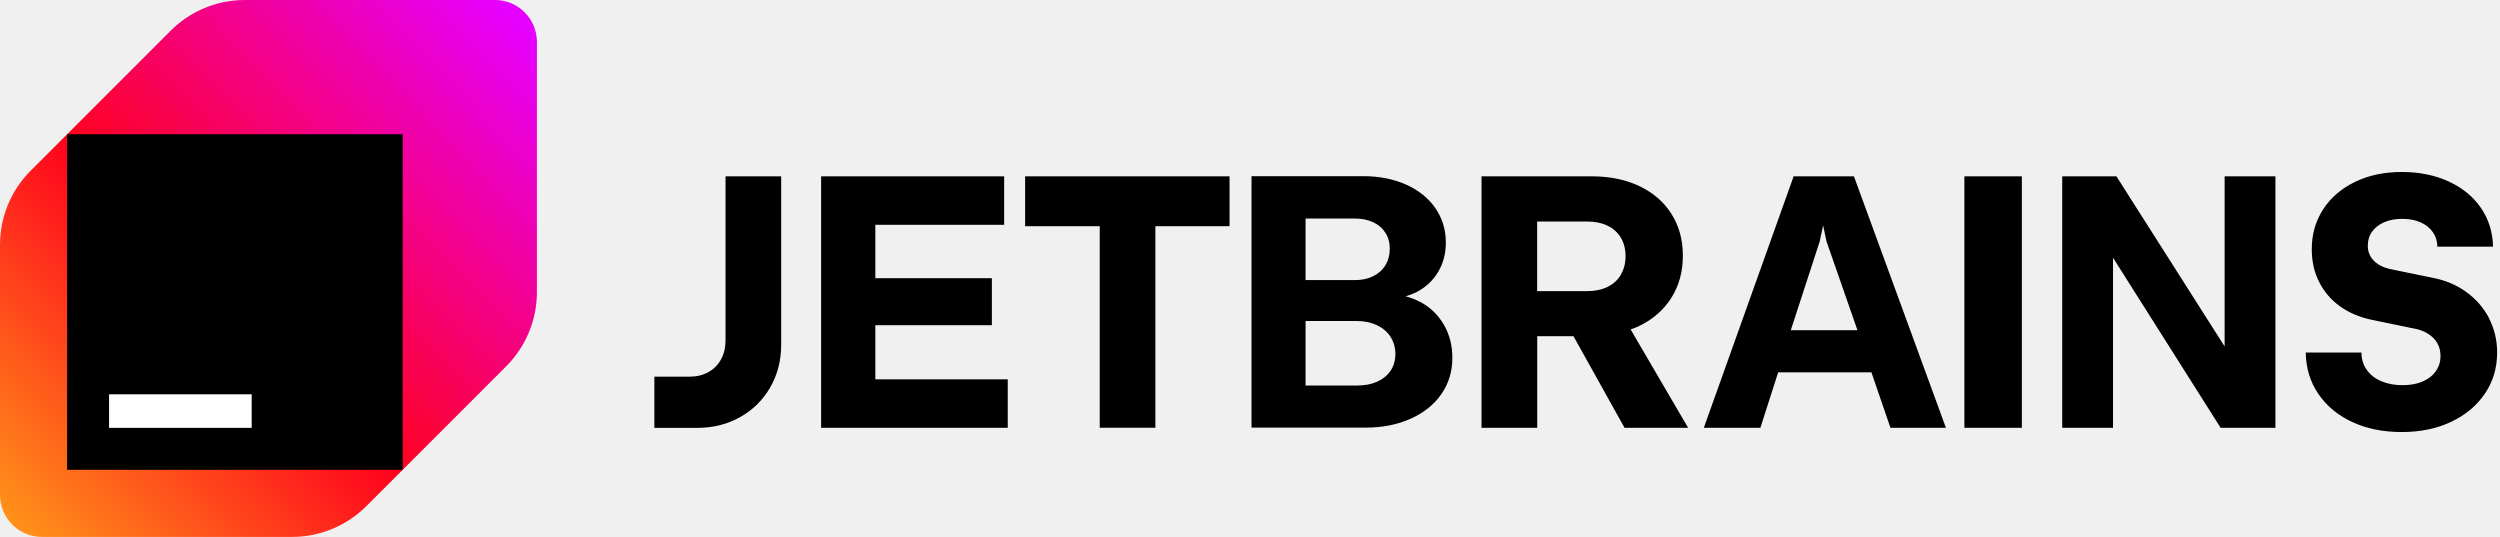
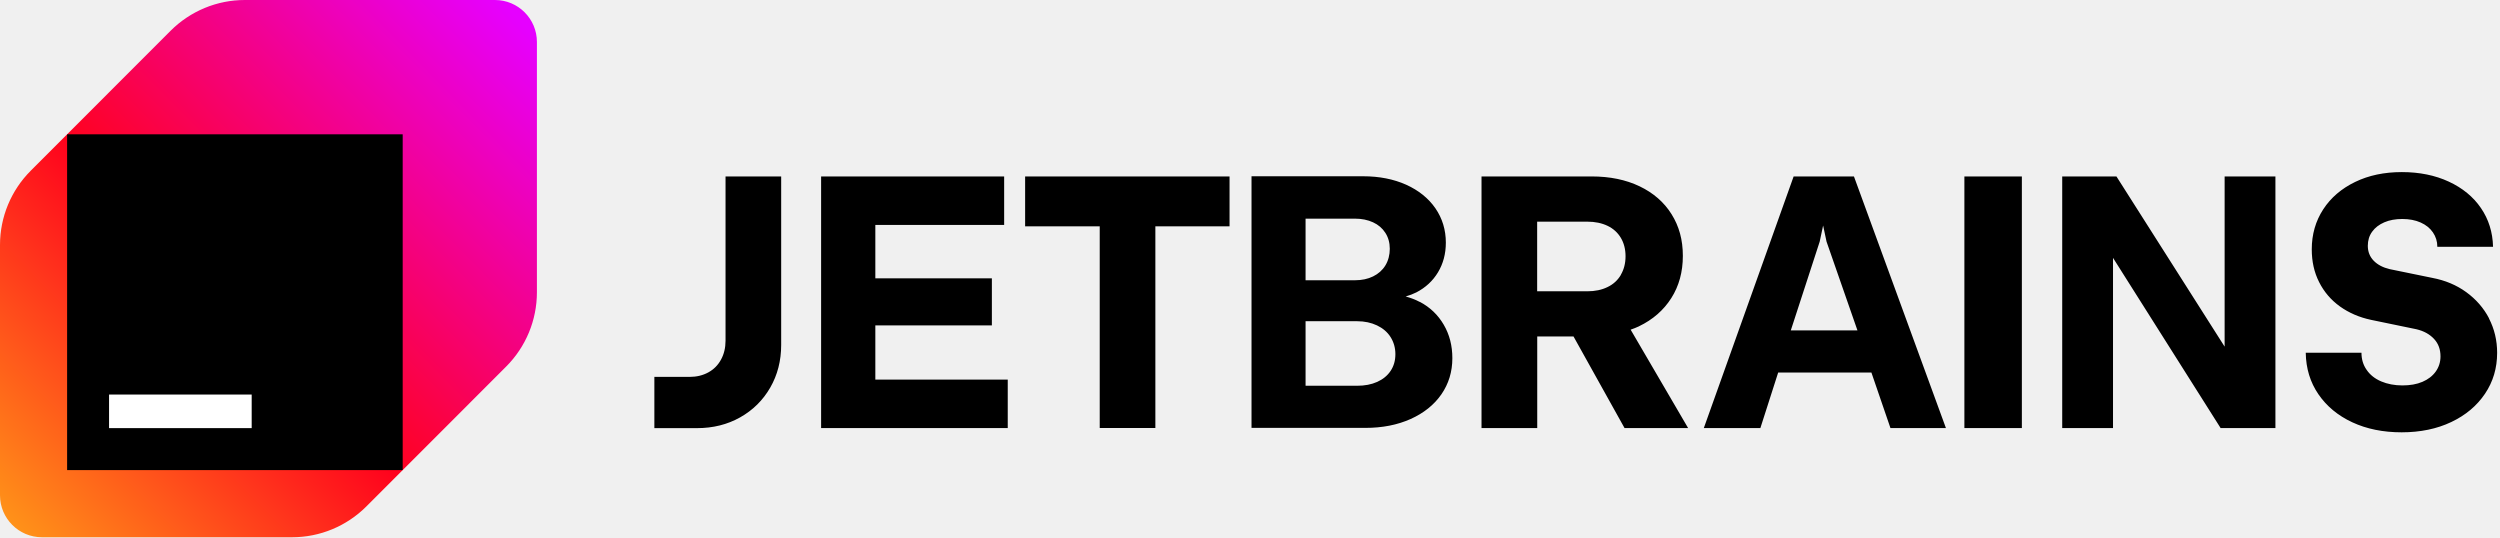
- <svg xmlns="http://www.w3.org/2000/svg" width="298" height="64" fill="none" viewBox="0 0 298 64">
+ <svg xmlns="http://www.w3.org/2000/svg" width="698" height="150" viewBox="0 0 698 150" fill="none">
+   <g clip-path="url(#clip0_2_339)">
+     <path d="M202.571 95.123C202.571 97.107 202.151 98.857 201.311 100.398C200.472 101.938 199.305 103.128 197.766 103.969C196.227 104.809 194.501 105.229 192.518 105.229H182.698V119.536H194.594C199.072 119.536 203.084 118.533 206.653 116.525C210.221 114.518 213.02 111.741 215.05 108.216C217.079 104.692 218.105 100.724 218.105 96.29V49.261H202.571V95.123ZM244.394 90.852H276.93V77.712H244.394V62.797H280.359V49.261H229.255V119.513H281.362V105.976H244.394V90.852ZM286.239 63.194H307.043V119.49H322.579V63.194H343.29V49.261H286.215V63.218L286.239 63.194ZM396.377 84.293C395.166 83.64 393.836 83.15 392.459 82.776C393.51 82.473 394.513 82.1 395.445 81.633C398.012 80.302 400.041 78.435 401.486 76.031C402.933 73.627 403.678 70.873 403.678 67.746C403.678 64.174 402.699 60.977 400.764 58.153C398.827 55.352 396.099 53.158 392.599 51.571C389.1 50.007 385.09 49.214 380.611 49.214H349.424V119.466H381.218C385.928 119.466 390.128 118.649 393.836 116.992C397.52 115.335 400.39 113.048 402.444 110.084C404.472 107.143 405.498 103.782 405.498 100.001C405.498 96.523 404.706 93.419 403.095 90.665C401.486 87.911 399.27 85.787 396.401 84.27L396.377 84.293ZM364.515 61.047H378.302C380.213 61.047 381.893 61.397 383.364 62.074C384.832 62.751 385.975 63.731 386.793 65.015C387.608 66.275 388.027 67.769 388.027 69.473C388.027 71.176 387.608 72.787 386.793 74.117C385.975 75.448 384.832 76.451 383.364 77.175C381.893 77.898 380.213 78.248 378.302 78.248H364.515V61.024V61.047ZM388.261 103.549C387.376 104.879 386.116 105.906 384.507 106.629C382.874 107.353 381.031 107.703 378.909 107.703H364.515V89.685H378.909C380.984 89.685 382.827 90.082 384.46 90.852C386.069 91.622 387.353 92.695 388.238 94.096C389.123 95.496 389.592 97.084 389.592 98.88C389.592 100.678 389.147 102.218 388.261 103.549ZM457.584 91.109C461.479 89.241 464.486 86.604 466.634 83.22C468.78 79.835 469.852 75.914 469.852 71.433C469.852 66.952 468.803 63.171 466.704 59.81C464.603 56.449 461.619 53.858 457.771 52.015C453.92 50.171 449.465 49.261 444.38 49.261H413.64V119.513H429.197V93.933H439.321L453.571 119.513H471.321L455.274 92.042C456.068 91.762 456.86 91.459 457.607 91.109H457.584ZM452.545 76.754C451.681 78.225 450.447 79.369 448.837 80.139C447.226 80.933 445.338 81.329 443.169 81.329H429.174V61.887H443.169C445.338 61.887 447.226 62.284 448.837 63.054C450.447 63.825 451.681 64.968 452.545 66.415C453.407 67.862 453.852 69.59 453.852 71.55C453.852 73.51 453.407 75.237 452.545 76.708V76.754ZM500.782 49.261L475.706 119.513H491.497L496.465 104.015H522.498L527.814 119.513H543.302L517.621 49.261H500.782ZM499.988 92.252L508.057 67.466L509.015 62.961L509.971 67.466L518.602 92.252H499.988ZM548.457 119.513H564.504V49.261H548.457V119.513ZM621.115 96.78L590.909 49.261H575.77V119.513H589.953V71.993L619.995 119.513H635.297V49.261H621.115V96.78ZM694.962 88.915C693.447 85.997 691.299 83.546 688.57 81.562C685.841 79.579 682.693 78.272 679.147 77.595L667.206 75.144C665.339 74.701 663.847 73.93 662.751 72.81C661.652 71.69 661.093 70.29 661.093 68.632C661.093 67.115 661.491 65.808 662.306 64.688C663.1 63.568 664.243 62.704 665.688 62.074C667.136 61.444 668.815 61.141 670.726 61.141C672.64 61.141 674.366 61.467 675.835 62.121C677.304 62.774 678.447 63.684 679.264 64.875C680.082 66.065 680.501 67.395 680.501 68.913H696.058C695.965 64.828 694.821 61.21 692.676 58.083C690.53 54.932 687.521 52.481 683.696 50.708C679.871 48.934 675.486 48.047 670.586 48.047C665.688 48.047 661.35 48.957 657.549 50.801C653.747 52.645 650.761 55.189 648.639 58.456C646.517 61.724 645.444 65.435 645.444 69.613C645.444 72.997 646.118 76.055 647.496 78.762C648.871 81.493 650.808 83.757 653.302 85.554C655.823 87.351 658.715 88.611 662.027 89.311L674.669 91.925C676.744 92.415 678.379 93.326 679.59 94.633C680.803 95.94 681.386 97.55 681.386 99.511C681.386 101.074 680.943 102.498 680.058 103.735C679.17 104.972 677.934 105.929 676.348 106.606C674.762 107.283 672.895 107.61 670.75 107.61C668.604 107.61 666.576 107.236 664.826 106.489C663.077 105.742 661.723 104.669 660.767 103.268C659.788 101.891 659.322 100.281 659.322 98.484H643.764C643.832 102.872 644.999 106.723 647.308 110.084C649.594 113.421 652.742 116.035 656.755 117.902C660.767 119.77 665.363 120.703 670.541 120.703C675.718 120.703 680.384 119.746 684.396 117.832C688.432 115.919 691.556 113.281 693.819 109.92C696.082 106.559 697.201 102.755 697.201 98.507C697.201 95.029 696.431 91.832 694.915 88.891L694.962 88.915Z" fill="black" style="fill:black;fill-opacity:1;" />
+     <path d="M47.642 8.578L8.573 47.672C3.092 53.156 0 60.609 0 68.391V138.281C0 144.75 5.247 150 11.711 150H81.558C89.335 150 96.76 146.906 102.264 141.422L141.333 102.328C146.814 96.844 149.906 89.391 149.906 81.609V11.719C149.906 5.25 144.659 0 138.195 0H68.348C60.571 0 53.146 3.094 47.642 8.578Z" fill="url(#paint0_linear_2_339)" />
+     <path d="M112.43 37.5H18.738V131.25H112.43V37.5Z" fill="black" style="fill:black;fill-opacity:1;" />
+     <path d="M70.269 110.156H30.45V119.531H70.269V110.156Z" fill="white" style="fill:white;fill-opacity:1;" />
+   </g>
  <defs>
-     <linearGradient id="a" x1=".85" x2="62.62" y1="62.72" y2="1.81" gradientUnits="userSpaceOnUse">
-       <stop stop-color="#FF9419" />
-       <stop offset=".43" stop-color="#FF021D" />
-       <stop offset=".99" stop-color="#E600FF" />
+     <linearGradient id="paint0_linear_2_339" x1="1.991" y1="147" x2="146.763" y2="4.333" gradientUnits="userSpaceOnUse">
+       <stop stop-color="#FF9419" style="stop-color:#FF9419;stop-color:color(display-p3 1 0.58 0.098);stop-opacity:1;" />
+       <stop offset="0.43" stop-color="#FF021D" style="stop-color:#FF021D;stop-color:color(display-p3 1 0.008 0.114);stop-opacity:1;" />
+       <stop offset="0.99" stop-color="#E600FF" style="stop-color:#E600FF;stop-color:color(display-p3 0.902 0 1);stop-opacity:1;" />
    </linearGradient>
+     <clipPath id="clip0_2_339">
+       <rect width="698" height="150" fill="white" style="fill:white;fill-opacity:1;" />
+     </clipPath>
  </defs>
-   <path fill="#000" d="M86.484 40.586c0 .846-.179 1.593-.538 2.251-.358.657-.856 1.165-1.514 1.524-.657.358-1.394.538-2.241.538H78v6.104h5.079c1.912 0 3.625-.428 5.148-1.285 1.524-.856 2.719-2.042 3.585-3.545.866-1.504 1.304-3.197 1.304-5.089V21.018h-6.632v19.568Zm17.856-1.822h13.891v-5.606H104.34v-6.363h15.355v-5.776H97.877v29.974h22.246v-5.776H104.34v-6.453Zm17.865-11.8h8.882v24.019h6.633V26.963h8.842v-5.945h-24.367v5.955l.01-.01Zm47.022 9.002c-.517-.279-1.085-.488-1.673-.647.449-.13.877-.289 1.275-.488 1.096-.568 1.962-1.364 2.579-2.39.618-1.026.936-2.201.936-3.535 0-1.524-.418-2.888-1.244-4.093-.827-1.195-1.992-2.131-3.486-2.808-1.494-.667-3.206-1.006-5.118-1.006h-13.315v29.974h13.574c2.011 0 3.804-.348 5.387-1.056 1.573-.707 2.798-1.683 3.675-2.948.866-1.255 1.304-2.689 1.304-4.302 0-1.484-.338-2.808-1.026-3.983-.687-1.175-1.633-2.081-2.858-2.728l-.01.01Zm-13.603-9.918h5.886c.816 0 1.533.149 2.161.438.627.289 1.115.707 1.464 1.255.348.538.527 1.175.527 1.902 0 .727-.179 1.414-.527 1.982-.349.568-.837.996-1.464 1.304-.628.309-1.345.458-2.161.458h-5.886v-7.349.01Zm10.138 18.134c-.378.568-.916 1.006-1.603 1.315-.697.309-1.484.458-2.39.458h-6.145v-7.688h6.145c.886 0 1.673.169 2.37.498.687.329 1.235.787 1.613 1.384.378.598.578 1.275.578 2.041 0 .767-.19 1.424-.568 1.992Zm29.596-5.308c1.663-.797 2.947-1.922 3.864-3.366.916-1.444 1.374-3.117 1.374-5.029 0-1.912-.448-3.525-1.344-4.959-.897-1.434-2.171-2.539-3.814-3.326-1.644-.787-3.546-1.175-5.717-1.175h-13.124v29.974h6.642V40.078h4.322l6.084 10.914h7.578l-6.851-11.721c.339-.119.677-.249.996-.398h-.01Zm-2.151-6.124c-.369.627-.896 1.115-1.583 1.444-.688.339-1.494.508-2.42.508h-5.975v-8.295h5.975c.926 0 1.732.169 2.42.498.687.329 1.214.817 1.583 1.434.368.617.558 1.354.558 2.191 0 .837-.19 1.573-.558 2.201v.02Zm20.594-11.731-10.706 29.974h6.742l2.121-6.612h11.114l2.27 6.612h6.612L220.99 21.018h-7.189Zm-.339 18.343 3.445-10.576.409-1.922.408 1.922 3.685 10.576h-7.947Zm20.693 11.631h6.851V21.018h-6.851v29.974Zm31.02-9.699-12.896-20.275h-6.463v29.974h6.055V30.717l12.826 20.275h6.533V21.018h-6.055v20.275Zm31.528-3.356c-.647-1.245-1.564-2.29-2.729-3.137-1.165-.846-2.509-1.404-4.023-1.693l-5.098-1.046c-.797-.189-1.434-.518-1.902-.996-.469-.478-.708-1.075-.708-1.782 0-.647.17-1.205.518-1.683.339-.478.827-.846 1.444-1.115.618-.269 1.335-.398 2.151-.398.817 0 1.554.139 2.181.418.627.279 1.115.667 1.464 1.175s.528 1.075.528 1.723h6.642c-.04-1.743-.528-3.286-1.444-4.621-.916-1.344-2.201-2.39-3.834-3.147-1.633-.757-3.505-1.135-5.597-1.135-2.091 0-3.943.388-5.566 1.175-1.623.787-2.898 1.872-3.804 3.266-.906 1.394-1.364 2.978-1.364 4.76 0 1.444.288 2.748.876 3.904.587 1.165 1.414 2.131 2.479 2.898 1.076.767 2.311 1.304 3.725 1.603l5.397 1.115c.886.209 1.584.598 2.101 1.155.518.558.767 1.245.767 2.081 0 .667-.189 1.275-.567 1.802-.379.528-.907.936-1.584 1.225-.677.289-1.474.428-2.39.428-.916 0-1.782-.159-2.529-.478-.747-.319-1.325-.777-1.733-1.374-.418-.588-.617-1.275-.617-2.041h-6.642c.029 1.872.527 3.515 1.513 4.949.976 1.424 2.32 2.539 4.033 3.336 1.713.797 3.675 1.195 5.886 1.195 2.21 0 4.202-.408 5.915-1.225 1.723-.817 3.057-1.942 4.023-3.376.966-1.434 1.444-3.057 1.444-4.87 0-1.484-.329-2.848-.976-4.103l.02.01Z" />
-   <path fill="url(#a)" d="M20.34 3.66 3.66 20.34C1.32 22.68 0 25.86 0 29.18V59c0 2.76 2.24 5 5 5h29.82c3.32 0 6.49-1.32 8.84-3.66l16.68-16.68c2.34-2.34 3.66-5.52 3.66-8.84V5c0-2.76-2.24-5-5-5H29.18c-3.32 0-6.49 1.32-8.84 3.66Z" />
-   <path fill="#000" d="M48 16H8v40h40V16Z" />
-   <path fill="#fff" d="M30 47H13v4h17v-4Z" />
</svg>
